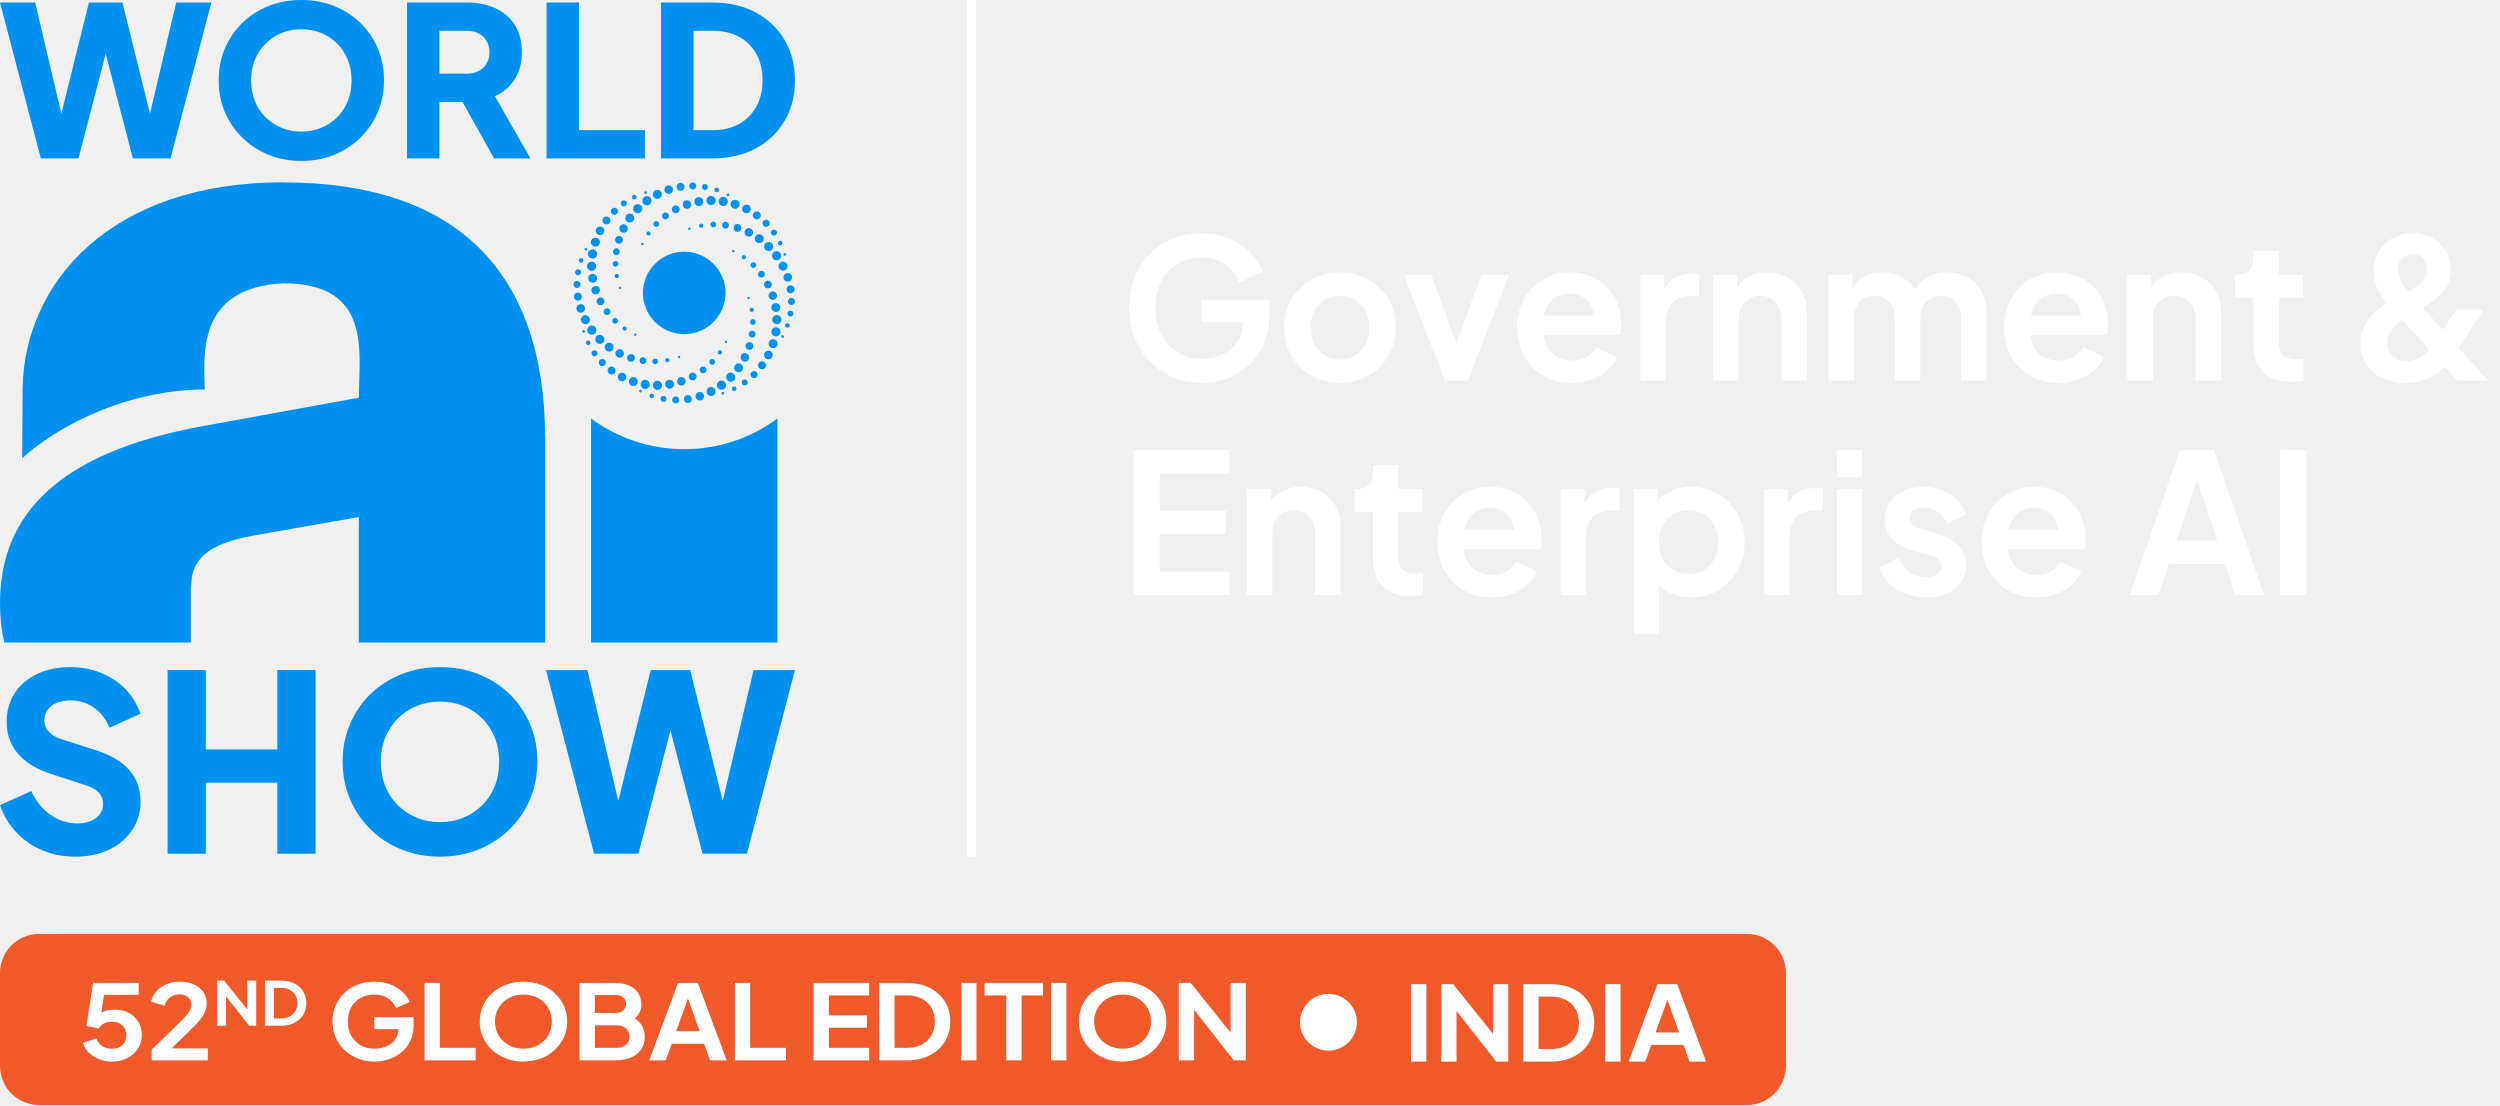
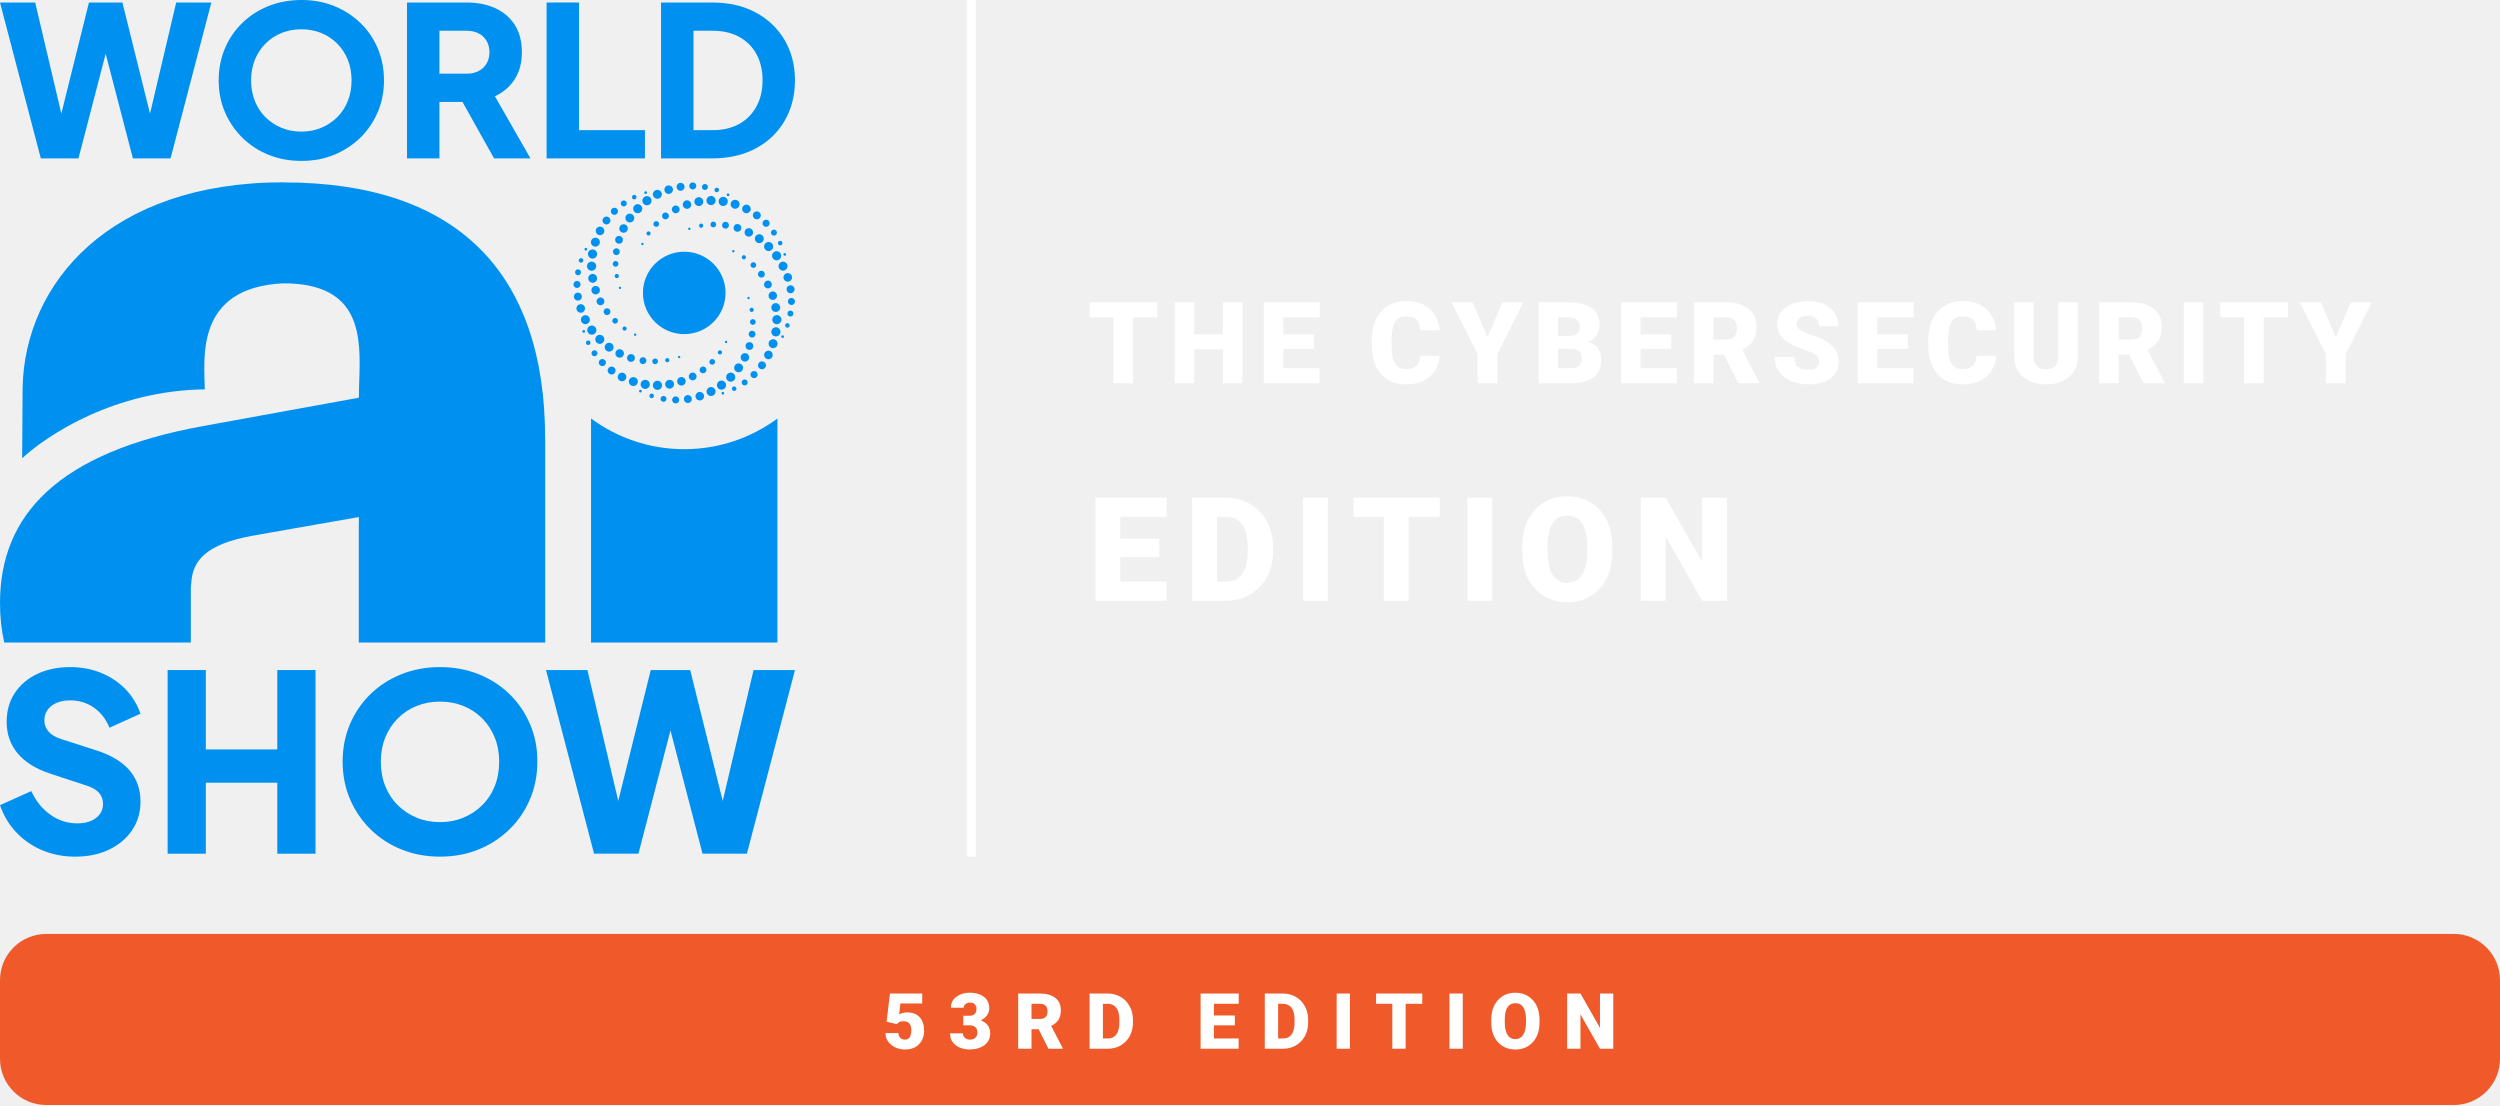
<svg xmlns="http://www.w3.org/2000/svg" id="Layer_1" data-name="Layer 1" viewBox="0 0 965.45 426.73">
  <defs>
    <style>
      .cls-1 {
        fill: #fff;
      }

      .cls-2 {
        fill: none;
        stroke: #fff;
        stroke-miterlimit: 10;
        stroke-width: 3.5px;
      }

      .cls-3 {
        fill: #f05a2a;
      }

+       
+       .cls-text-title {
+         fill: #fff;
+         font-family: 'Space Grotesk', 'Montserrat', -apple-system, BlinkMacSystemFont, 'Segoe UI', Roboto, sans-serif;
+         font-weight: 800;
+         text-transform: uppercase;
+       }
+       .cls-text-strip {
+         fill: #fff;
+         font-family: 'Space Grotesk', 'Montserrat', -apple-system, BlinkMacSystemFont, 'Segoe UI', Roboto, sans-serif;
+         font-weight: 800;
+         text-transform: uppercase;
+       }
      .cls-4 {
        fill: #0091f0;
      }
    </style>
  </defs>
  <g>
    <line class="cls-2" x1="375.12" x2="375.12" y2="330.82" />
    <g>
      <g>
        <path class="cls-4" d="M300.23,161.61c-10.06,7.44-22.51,11.85-35.99,11.85s-25.93-4.41-35.99-11.85v86.51h71.98V161.61Z" />
        <path class="cls-4" d="M138.59,199.67v1.14c0,.59-.01,1.16-.03,1.74v45.59h71.99v-78.7h-.03c0-64.26-34.06-99-101.1-99l.04-.04c-67.03,0-99.96,38.92-100.73,79.38l-.17,27.21c9.6-8.96,35.7-26.22,70.53-26.62-.19-11.91-3.87-39.36,30.37-40.96,30.44,0,29.8,20.93,29.28,37.5v.1c-.07,2.02-.13,3.96-.13,5.8v.77l-60.21,10.96C22.34,174.72,0,198.92,0,232.91q0,8.1,1.64,15.21h72.05v-20.98c0-.63.05-1.25.17-1.86.42-8.8,5.72-15.17,23.83-18.43L138.59,199.67Z" />
        <g>
          <path class="cls-4" d="M280.85,132.03c0-.26-.2-.46-.46-.46s-.46.2-.46.46.2.46.46.46S280.85,132.29,280.85,132.03Z" />
          <path class="cls-4" d="M277.21,136.09c0,.44.36.81.81.81s.81-.37.81-.81-.35-.81-.81-.81S277.21,135.65,277.21,136.09Z" />
          <path class="cls-4" d="M273.93,139.75c0,.6.5,1.1,1.1,1.1s1.11-.5,1.11-1.1-.5-1.11-1.11-1.11S273.93,139.14,273.93,139.75Z" />
          <ellipse class="cls-4" cx="271.5" cy="142.85" rx="1.33" ry="1.32" />
          <path class="cls-4" d="M267.5,143.88c-.83,0-1.51.68-1.51,1.51s.68,1.5,1.51,1.5,1.51-.68,1.51-1.5S268.33,143.88,267.5,143.88Z" />
          <circle class="cls-4" cx="263.15" cy="147.24" r="1.64" />
          <path class="cls-4" d="M260.3,148.38c0-.93-.76-1.7-1.71-1.7s-1.72.77-1.72,1.7.78,1.71,1.72,1.71S260.3,149.32,260.3,148.38Z" />
          <path class="cls-4" d="M255.66,148.81c0-.98-.79-1.77-1.77-1.77s-1.77.79-1.77,1.77.79,1.76,1.77,1.76S255.66,149.78,255.66,148.81Z" />
          <path class="cls-4" d="M249.17,146.68c-.97,0-1.76.79-1.76,1.76s.79,1.76,1.76,1.76,1.77-.79,1.77-1.76S250.15,146.68,249.17,146.68Z" />
          <path class="cls-4" d="M244.59,145.63c-.96,0-1.73.77-1.73,1.72,0,.43.15.81.41,1.11-.02.01-.03.03-.03.05,0,.06.04.09.1.09,0,0,.01,0,.03-.02.32.31.74.5,1.22.5.96,0,1.73-.77,1.73-1.73S245.55,145.63,244.59,145.63Z" />
          <path class="cls-4" d="M240.22,143.92c-.92,0-1.65.73-1.65,1.65s.73,1.66,1.65,1.66,1.66-.74,1.66-1.66S241.14,143.92,240.22,143.92Z" />
          <path class="cls-4" d="M236.19,141.57c-.85,0-1.53.68-1.53,1.52s.68,1.53,1.53,1.53,1.53-.68,1.53-1.53S237.04,141.57,236.19,141.57Z" />
          <path class="cls-4" d="M232.62,138.64c-.78,0-1.38.61-1.38,1.38s.6,1.38,1.38,1.38,1.38-.61,1.38-1.38S233.37,138.64,232.62,138.64Z" />
          <path class="cls-4" d="M229.58,135.26c-.65,0-1.16.52-1.16,1.16s.51,1.16,1.16,1.16,1.16-.51,1.16-1.16S230.22,135.26,229.58,135.26Z" />
          <path class="cls-4" d="M227.16,131.48c-.49,0-.88.39-.88.88s.39.88.88.88.89-.38.89-.88S227.66,131.48,227.16,131.48Z" />
          <path class="cls-4" d="M225.42,127.45c-.3,0-.54.24-.54.54s.24.53.54.53.53-.24.53-.53S225.71,127.45,225.42,127.45Z" />
          <path class="cls-4" d="M261.94,137.56c-.19.17-.19.46,0,.64.16.19.46.19.64,0,.19-.16.19-.46,0-.64C262.42,137.38,262.12,137.38,261.94,137.56Z" />
          <path class="cls-4" d="M257.11,138.52c-.31.31-.31.84,0,1.15.32.32.85.32,1.16,0,.32-.31.32-.84,0-1.15C257.96,138.2,257.43,138.2,257.11,138.52Z" />
          <path class="cls-4" d="M252.21,138.77c-.42.44-.42,1.14,0,1.56.44.43,1.15.43,1.57,0,.42-.44.42-1.13,0-1.56C253.34,138.35,252.64,138.35,252.21,138.77Z" />
          <path class="cls-4" d="M247.35,138.33c-.51.52-.51,1.36,0,1.88s1.36.51,1.88,0c.52-.52.52-1.36,0-1.88C248.71,137.82,247.87,137.82,247.35,138.33Z" />
          <path class="cls-4" d="M244.74,139.31c.59-.59.59-1.55,0-2.14-.59-.58-1.55-.58-2.14,0-.59.59-.59,1.55,0,2.14C243.19,139.89,244.15,139.89,244.74,139.31Z" />
          <path class="cls-4" d="M240.94,136.49c0-.9-.74-1.63-1.64-1.63s-1.64.73-1.64,1.63.74,1.64,1.64,1.64S240.94,137.39,240.94,136.49Z" />
          <path class="cls-4" d="M236.45,135.3c.66-.68.66-1.76,0-2.43-.68-.66-1.77-.66-2.43,0-.67.68-.67,1.77,0,2.43C234.7,135.96,235.79,135.96,236.45,135.3Z" />
          <path class="cls-4" d="M232.87,132.29c.69-.68.69-1.8,0-2.48-.68-.68-1.8-.68-2.48,0-.68.68-.68,1.8,0,2.48C231.07,132.97,232.19,132.97,232.87,132.29Z" />
          <path class="cls-4" d="M226.78,127.47c0,.98.79,1.77,1.77,1.77s1.76-.79,1.76-1.77-.79-1.76-1.76-1.76S226.78,126.5,226.78,127.47Z" />
          <path class="cls-4" d="M227.29,122.24c-.68-.68-1.76-.68-2.44,0-.31.3-.47.69-.5,1.09-.05,0-.08.03-.08.08,0,.04.03.07.07.08,0,.43.17.86.51,1.19.68.68,1.76.68,2.44,0C227.98,124,227.98,122.92,227.29,122.24Z" />
          <path class="cls-4" d="M225.43,117.95c-.64-.64-1.69-.64-2.34,0-.64.65-.64,1.69,0,2.34.65.64,1.7.64,2.34,0C226.08,119.64,226.08,118.6,225.43,117.95Z" />
          <path class="cls-4" d="M224.26,115.62c.6-.61.6-1.56,0-2.17-.61-.6-1.57-.6-2.18,0-.61.61-.61,1.56,0,2.17C222.69,116.23,223.65,116.23,224.26,115.62Z" />
          <path class="cls-4" d="M223.79,110.81c.54-.54.54-1.4,0-1.93-.53-.54-1.4-.54-1.93,0-.53.53-.53,1.39,0,1.93C222.39,111.34,223.26,111.34,223.79,110.81Z" />
          <path class="cls-4" d="M224.05,105.97c.45-.46.45-1.19,0-1.63-.46-.44-1.2-.44-1.64,0-.44.46-.44,1.19,0,1.63C222.87,106.42,223.61,106.42,224.05,105.97Z" />
          <path class="cls-4" d="M224.38,101.45c.48,0,.89-.38.89-.88s-.39-.88-.89-.88-.88.39-.88.88S223.89,101.45,224.38,101.45Z" />
          <path class="cls-4" d="M226.61,96.62c.2-.2.2-.55,0-.75-.2-.2-.55-.2-.75,0-.21.2-.21.55,0,.75C226.06,96.82,226.41,96.82,226.61,96.62Z" />
          <path class="cls-4" d="M244.83,129.24c0,.25.2.46.46.46s.46-.21.46-.46-.2-.46-.46-.46S244.83,128.98,244.83,129.24Z" />
          <path class="cls-4" d="M241.2,126.08c-.44,0-.81.36-.81.81s.37.8.81.8.81-.35.81-.8S241.64,126.08,241.2,126.08Z" />
          <circle class="cls-4" cx="237.55" cy="123.89" r="1.1" />
          <path class="cls-4" d="M234.42,121.68c.74,0,1.33-.58,1.33-1.32s-.59-1.32-1.33-1.32-1.32.59-1.32,1.32S233.68,121.68,234.42,121.68Z" />
          <path class="cls-4" d="M230.39,116.37c0,.83.68,1.51,1.51,1.51s1.51-.68,1.51-1.51-.68-1.5-1.51-1.5S230.39,115.55,230.39,116.37Z" />
          <path class="cls-4" d="M230.04,113.69c.9,0,1.64-.73,1.64-1.63s-.74-1.64-1.64-1.64-1.64.74-1.64,1.64S229.14,113.69,230.04,113.69Z" />
          <path class="cls-4" d="M228.88,109.19c.94,0,1.71-.77,1.71-1.71s-.77-1.71-1.71-1.71-1.72.77-1.72,1.71S227.94,109.19,228.88,109.19Z" />
          <path class="cls-4" d="M230.24,102.79c0-.97-.79-1.76-1.77-1.76s-1.77.79-1.77,1.76.8,1.77,1.77,1.77S230.24,103.77,230.24,102.79Z" />
          <path class="cls-4" d="M228.82,99.86c.98,0,1.77-.79,1.77-1.77s-.79-1.76-1.77-1.76-1.77.79-1.77,1.76S227.85,99.86,228.82,99.86Z" />
          <path class="cls-4" d="M229.93,95.24c.96,0,1.73-.77,1.73-1.73s-.77-1.72-1.73-1.72c-.43,0-.81.15-1.11.41-.01-.02-.03-.03-.05-.03-.06,0-.09.04-.09.1,0,.01,0,.02.01.04-.3.31-.49.73-.49,1.2C228.2,94.47,228.97,95.24,229.93,95.24Z" />
          <path class="cls-4" d="M231.72,90.81c.92,0,1.65-.73,1.65-1.65s-.73-1.65-1.65-1.65-1.66.73-1.66,1.65S230.79,90.81,231.72,90.81Z" />
          <path class="cls-4" d="M234.2,86.68c.85,0,1.53-.68,1.53-1.53s-.68-1.52-1.53-1.52-1.53.68-1.53,1.52S233.35,86.68,234.2,86.68Z" />
          <path class="cls-4" d="M237.28,82.97c.77,0,1.38-.63,1.38-1.38s-.61-1.38-1.38-1.38-1.38.61-1.38,1.38S236.5,82.97,237.28,82.97Z" />
          <path class="cls-4" d="M240.89,79.72c.64,0,1.16-.52,1.16-1.16s-.52-1.16-1.16-1.16-1.16.52-1.16,1.16S240.24,79.72,240.89,79.72Z" />
          <path class="cls-4" d="M244.94,77.02c.48,0,.88-.39.88-.89s-.38-.88-.88-.88-.89.39-.89.88S244.44,77.02,244.94,77.02Z" />
          <circle class="cls-4" cx="249.32" cy="74.39" r=".53" />
          <path class="cls-4" d="M239.73,111.49c.18-.17.18-.46,0-.65-.17-.18-.46-.18-.65,0-.18.17-.18.46,0,.65C239.25,111.67,239.54,111.67,239.73,111.49Z" />
          <path class="cls-4" d="M238.77,106.03c-.31-.31-.85-.31-1.16,0-.32.31-.32.84,0,1.16.31.31.85.31,1.16,0C239.08,106.87,239.08,106.34,238.77,106.03Z" />
          <path class="cls-4" d="M236.94,102.68c.45.43,1.15.43,1.57,0,.43-.44.43-1.14,0-1.56-.44-.42-1.14-.42-1.57,0C236.52,101.56,236.52,102.26,236.94,102.68Z" />
          <path class="cls-4" d="M238.97,98.15c.52-.52.52-1.36,0-1.88-.51-.51-1.36-.51-1.88,0-.51.52-.51,1.36,0,1.88C237.61,98.66,238.46,98.66,238.97,98.15Z" />
          <path class="cls-4" d="M237.99,93.68c.59.59,1.55.59,2.14,0,.59-.59.59-1.54,0-2.13-.59-.59-1.55-.59-2.14,0C237.4,92.14,237.4,93.09,237.99,93.68Z" />
          <circle class="cls-4" cx="240.81" cy="88.24" r="1.64" />
          <path class="cls-4" d="M242.01,85.41c.68.66,1.77.66,2.43,0,.66-.68.66-1.76,0-2.42-.68-.66-1.77-.66-2.43,0C241.35,83.67,241.35,84.75,242.01,85.41Z" />
          <path class="cls-4" d="M245.03,81.83c.68.68,1.81.68,2.49,0,.68-.68.68-1.8,0-2.48-.68-.68-1.81-.68-2.49,0C244.35,80.03,244.35,81.15,245.03,81.83Z" />
          <circle class="cls-4" cx="249.84" cy="77.51" r="1.77" />
          <path class="cls-4" d="M255.09,76.26c.68-.68.68-1.76,0-2.44-.31-.31-.69-.47-1.09-.5-.01-.03-.03-.05-.07-.05-.04,0-.06.01-.08.04-.44,0-.87.17-1.21.51-.69.68-.69,1.76,0,2.44C253.32,76.94,254.41,76.94,255.09,76.26Z" />
          <path class="cls-4" d="M259.4,74.41c.64-.65.64-1.7,0-2.34-.65-.64-1.7-.64-2.34,0-.65.64-.65,1.69,0,2.34C257.7,75.05,258.75,75.05,259.4,74.41Z" />
          <path class="cls-4" d="M263.91,73.23c.61-.61.61-1.56,0-2.17-.61-.61-1.57-.61-2.17,0-.61.61-.61,1.56,0,2.17C262.34,73.84,263.3,73.84,263.91,73.23Z" />
          <path class="cls-4" d="M268.5,72.77c.53-.53.53-1.4,0-1.93-.54-.53-1.41-.53-1.94,0-.53.53-.53,1.4,0,1.93C267.09,73.3,267.96,73.3,268.5,72.77Z" />
          <path class="cls-4" d="M273.04,73.03c.44-.46.44-1.2,0-1.64-.46-.44-1.19-.44-1.63,0-.45.46-.45,1.2,0,1.64C271.87,73.47,272.6,73.47,273.04,73.03Z" />
          <path class="cls-4" d="M276.8,74.24c.48,0,.88-.39.88-.88s-.38-.88-.88-.88-.88.38-.88.88S276.3,74.24,276.8,74.24Z" />
          <path class="cls-4" d="M281.53,75.6c.21-.2.23-.55,0-.75-.2-.21-.55-.21-.75,0-.2.2-.22.55,0,.75C280.98,75.8,281.33,75.8,281.53,75.6Z" />
          <path class="cls-4" d="M247.61,94.21c0,.26.2.46.46.46s.46-.2.46-.46-.2-.46-.46-.46S247.61,93.96,247.61,94.21Z" />
          <path class="cls-4" d="M251.26,90.15c0-.44-.37-.81-.81-.81s-.81.37-.81.81.35.81.81.81S251.26,90.59,251.26,90.15Z" />
          <path class="cls-4" d="M254.53,86.5c0-.61-.49-1.11-1.1-1.11s-1.11.5-1.11,1.11.5,1.1,1.11,1.1S254.53,87.1,254.53,86.5Z" />
          <path class="cls-4" d="M256.98,84.71c.74,0,1.33-.58,1.33-1.32s-.59-1.32-1.33-1.32-1.32.59-1.32,1.32S256.25,84.71,256.98,84.71Z" />
          <path class="cls-4" d="M260.96,82.36c.83,0,1.51-.68,1.51-1.5s-.68-1.51-1.51-1.51-1.51.68-1.51,1.51S260.13,82.36,260.96,82.36Z" />
          <path class="cls-4" d="M263.67,79c0,.9.74,1.64,1.64,1.64s1.64-.74,1.64-1.64-.74-1.64-1.64-1.64S263.67,78.1,263.67,79Z" />
          <path class="cls-4" d="M268.16,77.86c0,.94.78,1.71,1.72,1.71s1.71-.77,1.71-1.71-.77-1.71-1.71-1.71S268.16,76.92,268.16,77.86Z" />
          <circle class="cls-4" cx="274.59" cy="77.44" r="1.77" />
          <circle class="cls-4" cx="279.29" cy="77.79" r="1.77" />
          <path class="cls-4" d="M283.89,80.62c.96,0,1.73-.78,1.73-1.73,0-.43-.16-.81-.41-1.11.01-.01.03-.03.03-.05,0-.05-.04-.09-.1-.09-.01,0-.03,0-.04.02-.31-.31-.74-.5-1.21-.5-.95,0-1.73.77-1.73,1.73S282.94,80.62,283.89,80.62Z" />
          <circle class="cls-4" cx="288.26" cy="80.69" r="1.66" />
          <path class="cls-4" d="M292.27,84.7c.85,0,1.53-.68,1.53-1.53s-.66-1.52-1.53-1.52-1.54.67-1.54,1.52S291.42,84.7,292.27,84.7Z" />
          <path class="cls-4" d="M295.84,87.6c.78,0,1.39-.61,1.39-1.38s-.61-1.38-1.39-1.38-1.38.61-1.38,1.38S295.09,87.6,295.84,87.6Z" />
          <path class="cls-4" d="M298.88,91c.65,0,1.16-.52,1.16-1.16s-.51-1.16-1.16-1.16-1.16.52-1.16,1.16S298.24,91,298.88,91Z" />
          <path class="cls-4" d="M301.3,94.76c.48,0,.88-.38.88-.88s-.39-.88-.88-.88-.89.39-.89.88S300.8,94.76,301.3,94.76Z" />
          <circle class="cls-4" cx="303.06" cy="98.26" r=".53" />
          <path class="cls-4" d="M266.52,88.68c.19-.16.19-.46,0-.64-.16-.18-.46-.18-.64,0-.19.17-.19.46,0,.64C266.04,88.87,266.34,88.87,266.52,88.68Z" />
          <path class="cls-4" d="M271.35,87.73c.31-.32.31-.85,0-1.16-.31-.31-.85-.31-1.16,0-.31.31-.31.84,0,1.16S271.04,88.04,271.35,87.73Z" />
          <path class="cls-4" d="M276.25,87.47c.42-.44.42-1.14,0-1.56-.44-.43-1.14-.43-1.57,0-.42.44-.42,1.14,0,1.56C275.13,87.89,275.83,87.89,276.25,87.47Z" />
          <path class="cls-4" d="M281.11,86.04c-.52-.52-1.36-.52-1.88,0-.51.51-.51,1.36,0,1.87.52.52,1.36.52,1.88,0C281.63,87.4,281.63,86.55,281.11,86.04Z" />
          <path class="cls-4" d="M283.73,86.94c-.59.59-.59,1.54,0,2.13.58.59,1.54.59,2.13,0,.59-.59.59-1.54,0-2.13C285.27,86.35,284.31,86.35,283.73,86.94Z" />
          <path class="cls-4" d="M287.54,89.75c0,.9.73,1.63,1.64,1.63s1.64-.73,1.64-1.63-.74-1.64-1.64-1.64S287.54,88.85,287.54,89.75Z" />
          <path class="cls-4" d="M292.01,90.96c-.66.68-.66,1.77,0,2.43.69.66,1.77.66,2.44,0,.66-.68.66-1.77,0-2.43C293.76,90.3,292.68,90.3,292.01,90.96Z" />
          <path class="cls-4" d="M295.59,93.96c-.68.68-.68,1.8,0,2.48.68.68,1.8.68,2.48,0,.68-.68.68-1.8,0-2.48C297.39,93.28,296.27,93.28,295.59,93.96Z" />
          <path class="cls-4" d="M299.92,100.53c.97,0,1.76-.79,1.76-1.76s-.79-1.76-1.76-1.76-1.77.79-1.77,1.76S298.94,100.53,299.92,100.53Z" />
          <path class="cls-4" d="M301.17,104.01c.68.68,1.76.68,2.45,0,.3-.3.46-.69.49-1.08.03-.01.08-.04.08-.08,0-.04-.03-.07-.06-.08,0-.44-.18-.87-.51-1.21-.69-.68-1.77-.68-2.45,0C300.49,102.24,300.49,103.33,301.17,104.01Z" />
          <path class="cls-4" d="M305.39,108.29c.64-.64.64-1.69,0-2.33-.65-.65-1.7-.65-2.34,0-.65.64-.65,1.69,0,2.33C303.69,108.93,304.74,108.93,305.39,108.29Z" />
          <path class="cls-4" d="M304.21,110.62c-.61.61-.61,1.56,0,2.17.61.61,1.56.61,2.17,0,.61-.61.61-1.56,0-2.17C305.77,110.02,304.82,110.02,304.21,110.62Z" />
          <path class="cls-4" d="M306.6,115.46c-.53-.54-1.4-.54-1.93,0s-.54,1.39,0,1.93c.53.53,1.4.53,1.93,0C307.14,116.85,307.14,115.99,306.6,115.46Z" />
          <path class="cls-4" d="M304.43,120.27c-.44.46-.44,1.19,0,1.63.46.45,1.19.45,1.64,0,.44-.46.44-1.19,0-1.63C305.61,119.83,304.87,119.83,304.43,120.27Z" />
          <path class="cls-4" d="M304.08,124.79c-.5,0-.89.39-.89.88s.39.88.89.88.88-.38.88-.88S304.58,124.79,304.08,124.79Z" />
          <path class="cls-4" d="M301.85,129.62c-.2.21-.2.55,0,.76.2.2.55.2.75,0,.21-.21.21-.55,0-.76C302.4,129.42,302.05,129.42,301.85,129.62Z" />
          <path class="cls-4" d="M282.73,97.01c0,.25.21.46.46.46s.46-.21.46-.46-.2-.46-.46-.46S282.73,96.75,282.73,97.01Z" />
          <path class="cls-4" d="M287.28,100.17c.44,0,.81-.37.81-.81s-.35-.81-.81-.81-.83.35-.83.81S286.84,100.17,287.28,100.17Z" />
          <path class="cls-4" d="M290.93,101.25c-.61,0-1.11.5-1.11,1.1s.5,1.11,1.11,1.11,1.1-.5,1.1-1.11S291.53,101.25,290.93,101.25Z" />
          <path class="cls-4" d="M294.04,107.2c.74,0,1.33-.58,1.33-1.32s-.59-1.32-1.33-1.32-1.33.59-1.33,1.32S293.3,107.2,294.04,107.2Z" />
          <path class="cls-4" d="M296.56,111.38c.83,0,1.51-.68,1.51-1.51s-.68-1.51-1.51-1.51-1.51.68-1.51,1.51S295.73,111.38,296.56,111.38Z" />
          <path class="cls-4" d="M298.44,115.82c.9,0,1.64-.73,1.64-1.63s-.74-1.64-1.64-1.64-1.64.74-1.64,1.64S297.54,115.82,298.44,115.82Z" />
          <path class="cls-4" d="M299.58,120.47c.94,0,1.72-.77,1.72-1.71s-.78-1.71-1.72-1.71-1.71.76-1.71,1.71S298.64,120.47,299.58,120.47Z" />
          <path class="cls-4" d="M300.01,125.21c.97,0,1.77-.79,1.77-1.76s-.8-1.77-1.77-1.77-1.77.79-1.77,1.77S299.03,125.21,300.01,125.21Z" />
          <circle class="cls-4" cx="299.64" cy="128.15" r="1.77" />
          <path class="cls-4" d="M298.55,131c-.95,0-1.73.77-1.73,1.73s.78,1.72,1.73,1.72c.43,0,.81-.15,1.11-.4.01,0,.03.02.05.02,0,0,.09-.04.09-.09,0-.02,0-.03-.01-.04.3-.32.49-.74.49-1.21C300.28,131.77,299.51,131,298.55,131Z" />
          <path class="cls-4" d="M296.75,135.43c-.92,0-1.66.73-1.66,1.65s.74,1.66,1.66,1.66,1.65-.74,1.65-1.66S297.67,135.43,296.75,135.43Z" />
          <path class="cls-4" d="M294.28,139.56c-.85,0-1.55.68-1.55,1.53s.7,1.52,1.55,1.52,1.53-.68,1.53-1.52S295.13,139.56,294.28,139.56Z" />
          <path class="cls-4" d="M291.2,143.28c-.77,0-1.38.62-1.38,1.37s.61,1.38,1.38,1.38,1.39-.6,1.39-1.38S291.98,143.28,291.2,143.28Z" />
          <path class="cls-4" d="M287.58,146.53c-.65,0-1.16.51-1.16,1.16s.51,1.15,1.16,1.15,1.16-.51,1.16-1.15S288.22,146.53,287.58,146.53Z" />
          <path class="cls-4" d="M283.52,149.23c-.49,0-.88.38-.88.88s.39.88.88.88.89-.38.89-.88S284.02,149.23,283.52,149.23Z" />
          <path class="cls-4" d="M279.14,151.32c-.29,0-.53.24-.53.54s.24.53.53.53.53-.24.53-.53S279.44,151.32,279.14,151.32Z" />
          <path class="cls-4" d="M288.74,114.78c-.19.16-.19.45,0,.64.16.18.46.18.64,0,.19-.17.19-.46,0-.64C289.22,114.59,288.92,114.59,288.74,114.78Z" />
          <path class="cls-4" d="M290.85,120.23c.32-.31.32-.84,0-1.15-.31-.32-.84-.32-1.16,0-.31.31-.31.84,0,1.15C290.01,120.55,290.54,120.55,290.85,120.23Z" />
          <path class="cls-4" d="M291.52,123.56c-.45-.42-1.13-.42-1.57,0-.42.44-.42,1.14,0,1.56.44.42,1.14.44,1.57,0C291.94,124.68,291.96,123.98,291.52,123.56Z" />
          <path class="cls-4" d="M291.39,129.97c.51-.51.51-1.36,0-1.87-.52-.52-1.36-.52-1.88,0-.52.51-.52,1.36,0,1.87C290.03,130.49,290.87,130.49,291.39,129.97Z" />
          <path class="cls-4" d="M290.49,132.56c-.59-.59-1.55-.59-2.14,0-.59.59-.59,1.55,0,2.13.59.59,1.55.59,2.14,0C291.07,134.11,291.07,133.15,290.49,132.56Z" />
          <path class="cls-4" d="M287.67,136.37c-.9,0-1.64.73-1.64,1.63s.74,1.64,1.64,1.64,1.64-.74,1.64-1.64S288.57,136.37,287.67,136.37Z" />
          <path class="cls-4" d="M286.45,140.83c-.66-.66-1.77-.66-2.43,0-.66.68-.66,1.76,0,2.43.68.66,1.77.66,2.43,0C287.12,142.58,287.12,141.49,286.45,140.83Z" />
          <path class="cls-4" d="M283.43,144.41c-.68-.68-1.8-.68-2.49,0-.68.68-.68,1.81,0,2.49.69.68,1.81.68,2.49,0C284.11,146.22,284.11,145.09,283.43,144.41Z" />
          <path class="cls-4" d="M278.62,146.97c-.97,0-1.76.79-1.76,1.76s.79,1.77,1.76,1.77,1.77-.79,1.77-1.77S279.6,146.97,278.62,146.97Z" />
          <path class="cls-4" d="M273.37,149.98c-.68.68-.68,1.77,0,2.45.31.3.69.46,1.08.49,0,.04.04.08.09.08,0,0,.05-.03.08-.07.43,0,.87-.17,1.21-.5.68-.68.68-1.77,0-2.45C275.14,149.3,274.06,149.3,273.37,149.98Z" />
          <path class="cls-4" d="M269.07,151.84c-.65.64-.65,1.69,0,2.33.64.64,1.69.64,2.34,0,.64-.64.64-1.69,0-2.33C270.76,151.19,269.71,151.19,269.07,151.84Z" />
          <path class="cls-4" d="M264.55,153.01c-.6.61-.6,1.56,0,2.17.61.61,1.57.61,2.18,0,.6-.61.6-1.56,0-2.17C266.12,152.41,265.16,152.41,264.55,153.01Z" />
          <path class="cls-4" d="M259.97,153.47c-.54.54-.54,1.4,0,1.93.53.54,1.4.54,1.93,0,.53-.53.53-1.39,0-1.93S260.5,152.94,259.97,153.47Z" />
          <path class="cls-4" d="M255.42,153.22c-.44.46-.44,1.19,0,1.63.46.44,1.2.44,1.64,0,.44-.46.44-1.19,0-1.63C256.6,152.78,255.86,152.78,255.42,153.22Z" />
          <path class="cls-4" d="M251.66,152c-.5,0-.88.39-.88.88s.38.89.88.89.88-.39.88-.89S252.16,152,251.66,152Z" />
          <path class="cls-4" d="M246.95,150.66c-.21.2-.21.55,0,.76.2.2.55.2.75,0,.2-.21.2-.56,0-.76C247.5,150.46,247.15,150.46,246.95,150.66Z" />
          <path class="cls-4" d="M264.24,97.21c-8.81,0-15.95,7.12-15.95,15.91s7.14,15.91,15.95,15.91,15.95-7.12,15.95-15.91S273.05,97.21,264.24,97.21Z" />
        </g>
      </g>
      <g>
        <path class="cls-4" d="M28.94,330.82q-6.67,0-12.52-2.43t-10.09-6.9-6.33-10.56l12.09-5.43q2.66,5.81,7.38,9.14,4.71,3.33,10.42,3.33,3.05,0,5.24-.95,2.19-.95,3.42-2.62,1.24-1.66,1.24-3.95,0-2.47-1.52-4.24-1.53-1.76-4.76-2.8l-13.9-4.57q-8.47-2.76-12.76-7.86-4.28-5.09-4.28-12.23,0-6.28,3.09-11.04,3.1-4.76,8.67-7.43,5.57-2.66,12.8-2.66,6.38,0,11.8,2.19,5.43,2.19,9.38,6.18,3.95,4,5.95,9.62l-11.99,5.42q-2-4.94-6-7.75-4-2.81-9.14-2.81-2.95,0-5.24.95-2.28.95-3.52,2.71-1.24,1.76-1.24,4.05,0,2.47,1.62,4.33,1.62,1.86,4.86,2.9l13.61,4.38q8.57,2.76,12.81,7.71,4.23,4.95,4.23,12.09,0,6.19-3.24,11-3.23,4.81-8.9,7.52Q36.46,330.82,28.94,330.82Z" />
        <path class="cls-4" d="M64.73,329.68v-70.92h14.76v30.65h27.6v-30.65h14.76v70.92h-14.76v-27.42h-27.6v27.42H64.73Z" />
        <path class="cls-4" d="M169.92,330.82q-7.99,0-14.85-2.76t-11.95-7.76-7.94-11.66-2.86-14.47,2.81-14.47,7.9-11.61,11.95-7.71,14.94-2.76,14.95,2.76,11.94,7.71,7.9,11.61,2.81,14.47-2.85,14.47-7.95,11.66-11.95,7.76T169.92,330.82ZM169.92,317.49q4.86,0,9-1.71,4.14-1.71,7.28-4.81,3.14-3.09,4.85-7.37,1.72-4.29,1.72-9.43,0-5.14-1.72-9.38-1.71-4.23-4.85-7.37-3.14-3.14-7.28-4.81-4.14-1.66-9-1.67-4.85,0-8.99,1.67-4.15,1.67-7.29,4.81-3.14,3.14-4.85,7.37-1.72,4.24-1.72,9.38,0,5.14,1.72,9.43,1.71,4.28,4.85,7.37,3.14,3.1,7.29,4.81Q165.07,317.49,169.92,317.49Z" />
        <path class="cls-4" d="M229.42,329.68l-18.56-70.92h15.99l13.99,59.4h-4.28l14.75-59.4h15.23l14.76,59.4h-4.28l13.99-59.4h15.99l-18.56,70.92h-17.14l-14.85-57.12h4.95l-14.85,57.12H229.42Z" />
      </g>
      <g>
        <path class="cls-4" d="M15.76,61.17L0,.97h13.58l11.88,50.43h-3.64L34.35.97h12.92l12.53,50.43h-3.64L68.04.97h13.58l-15.76,60.2h-14.54l-12.61-48.48h4.2l-12.61,48.48H15.76Z" />
        <path class="cls-4" d="M116.37,62.14q-6.79,0-12.61-2.34t-10.14-6.59-6.75-9.89-2.42-12.29,2.38-12.28,6.71-9.86,10.14-6.55,12.69-2.34,12.69,2.34,10.14,6.55,6.71,9.86,2.38,12.28-2.42,12.29-6.75,9.89-10.14,6.59T116.37,62.14ZM116.37,50.83q4.12,0,7.64-1.45,3.51-1.46,6.18-4.08,2.67-2.63,4.12-6.27,1.45-3.63,1.45-8,0-4.36-1.45-7.96-1.45-3.59-4.12-6.26-2.67-2.67-6.18-4.08-3.52-1.42-7.64-1.42-4.12,0-7.64,1.42-3.51,1.41-6.18,4.08-2.67,2.67-4.12,6.26-1.46,3.6-1.46,7.96,0,4.37,1.46,8,1.45,3.64,4.12,6.27,2.67,2.62,6.18,4.08Q112.25,50.83,116.37,50.83Z" />
        <path class="cls-4" d="M157.18,61.17V.97h23.03q6.22,0,11.03,2.18t7.56,6.47,2.74,10.58q0,6.15-2.82,10.47-2.83,4.32-7.6,6.5l13.74,24h-14.06l-14.87-26.58,8.08,4.77h-14.31v21.81H157.18ZM169.7,28.45h10.59q2.67,0,4.61-1.05,1.94-1.05,3.03-2.91,1.09-1.86,1.09-4.29,0-2.5-1.09-4.36-1.09-1.86-3.03-2.91-1.94-1.05-4.61-1.05h-10.59V28.45Z" />
        <path class="cls-4" d="M211.08,61.17V.97h12.53v49.29h25.45v10.91H211.08Z" />
        <path class="cls-4" d="M255.28,61.17V.97h19.64q9.78,0,16.97,3.88t11.15,10.67,3.96,15.51-3.96,15.56-11.15,10.71-16.97,3.87H255.28ZM267.81,50.26h7.43q5.9,0,10.19-2.38,4.28-2.38,6.66-6.71,2.39-4.32,2.39-10.14,0-5.9-2.39-10.18-2.38-4.28-6.66-6.63-4.29-2.34-10.19-2.34h-7.43V50.26Z" />
      </g>
    </g>
-     <g>
-       <path class="cls-1" d="M464.16,147.88q-6.01,0-11.11-2.18t-8.94-6.08-5.98-9.17-2.14-11.49,2.07-11.53,5.86-9.17,8.9-6.01,11.12-2.14,10.78,2.03,8.07,5.37,4.74,7.33l-9.09,4.35q-1.58-4.35-5.34-7.06-3.75-2.7-9.16-2.7-5.26,0-9.28,2.48-4.02,2.48-6.24,6.83-2.21,4.36-2.21,10.22,0,5.86,2.29,10.25,2.29,4.4,6.35,6.88,4.05,2.48,9.31,2.48,4.29,0,7.89-1.69,3.61-1.69,5.79-4.81,2.17-3.12,2.17-7.4v-4.28l4.66,4.05h-20.73v-8.63h26.29v5.63q0,6.46-2.18,11.42-2.18,4.96-5.89,8.3-3.72,3.34-8.38,5.03Q469.12,147.88,464.16,147.88Z" />
-       <path class="cls-1" d="M517.5,147.88q-6.01,0-10.93-2.78t-7.81-7.58-2.89-10.97,2.89-10.97,7.77-7.59,10.97-2.78,10.89,2.78,7.78,7.55,2.89,11.01-2.93,10.97-7.81,7.58T517.5,147.88ZM517.5,138.87q3.31,0,5.82-1.58,2.52-1.58,3.98-4.39,1.47-2.82,1.47-6.35,0-3.61-1.47-6.35-1.46-2.74-3.98-4.36-2.52-1.61-5.82-1.61-3.38,0-5.93,1.61-2.56,1.62-4.02,4.36-1.47,2.74-1.47,6.35,0,3.53,1.47,6.35,1.46,2.81,4.02,4.39Q514.12,138.87,517.5,138.87Z" />
-       <path class="cls-1" d="M558.07,146.98l-16.08-40.87h10.74l11.65,32.16h-3.98l11.71-32.16h10.75l-16.08,40.87H558.07Z" />
-       <path class="cls-1" d="M606.9,147.88q-6.31,0-11.05-2.85t-7.36-7.74-2.63-10.82q0-6.16,2.67-10.93,2.66-4.77,7.29-7.55,4.62-2.78,10.33-2.78,4.8,0,8.45,1.58,3.64,1.58,6.19,4.36,2.56,2.78,3.91,6.35,1.35,3.56,1.35,7.7,0,1.05-.11,2.17-.11,1.13-.41,1.96h-31.55v-7.51h25.99l-4.66,3.53q.68-3.46-.34-6.16-1.01-2.71-3.3-4.29-2.3-1.57-5.52-1.57-3.09,0-5.49,1.54-2.4,1.54-3.64,4.5-1.24,2.97-.94,7.18-.3,3.76,1.01,6.65,1.32,2.89,3.91,4.47,2.59,1.57,5.97,1.57,3.38,0,5.75-1.42,2.36-1.43,3.72-3.83l7.96,3.9q-1.2,2.93-3.76,5.19-2.55,2.25-6.04,3.53Q611.1,147.88,606.9,147.88Z" />
-       <path class="cls-1" d="M633.49,146.98v-40.87h9.24v9.09l-.75-1.35q1.43-4.58,4.47-6.38t7.32-1.81h2.41v8.72h-3.53q-4.21,0-6.77,2.59-2.55,2.59-2.55,7.25v22.76H633.49Z" />
-       <path class="cls-1" d="M661.58,146.98v-40.87h9.25v8.04l-.76-1.42q1.43-3.68,4.7-5.6t7.62-1.92q4.51,0,8,1.96,3.5,1.95,5.45,5.44,1.95,3.5,1.95,8.08v26.29h-9.84v-23.96q0-2.71-1.05-4.66-1.05-1.95-2.89-3.04-1.84-1.09-4.32-1.09-2.4,0-4.28,1.09-1.88,1.09-2.93,3.04-1.05,1.95-1.05,4.66v23.96H661.58Z" />
-       <path class="cls-1" d="M706.13,146.98v-40.87h9.24v9.47l-1.05-1.58q1.13-4.43,4.51-6.61t7.96-2.18q5.03,0,8.87,2.63,3.83,2.63,4.95,6.91l-2.78.23q1.88-4.88,5.64-7.33,3.75-2.44,8.64-2.44,4.35,0,7.77,1.96,3.42,1.95,5.37,5.44,1.96,3.5,1.96,8.08v26.29h-9.84v-23.96q0-2.71-.98-4.66-.98-1.95-2.71-3.04-1.72-1.09-4.2-1.09-2.33,0-4.13,1.09-1.81,1.09-2.78,3.04-.98,1.95-.98,4.66v23.96h-9.84v-23.96q0-2.71-.98-4.66-.97-1.95-2.74-3.04-1.77-1.09-4.17-1.09-2.33,0-4.13,1.09-1.8,1.09-2.78,3.04-.98,1.95-.98,4.66v23.96H706.13Z" />
-       <path class="cls-1" d="M794.93,147.88q-6.31,0-11.05-2.85t-7.36-7.74-2.63-10.82q0-6.16,2.67-10.93,2.67-4.77,7.29-7.55,4.62-2.78,10.33-2.78,4.8,0,8.45,1.58,3.64,1.58,6.19,4.36,2.56,2.78,3.91,6.35,1.35,3.56,1.35,7.7,0,1.05-.11,2.17-.11,1.13-.41,1.96h-31.55v-7.51h25.99l-4.66,3.53q.68-3.46-.34-6.16-1.01-2.71-3.3-4.29-2.3-1.57-5.52-1.57-3.09,0-5.49,1.54-2.4,1.54-3.64,4.5-1.24,2.97-.94,7.18-.3,3.76,1.01,6.65,1.32,2.89,3.91,4.47,2.59,1.57,5.97,1.57,3.38,0,5.75-1.42,2.36-1.43,3.72-3.83l7.96,3.9q-1.2,2.93-3.76,5.19-2.55,2.25-6.04,3.53Q799.13,147.88,794.93,147.88Z" />
-       <path class="cls-1" d="M821.52,146.98v-40.87h9.24v8.04l-.75-1.42q1.43-3.68,4.69-5.6t7.63-1.92q4.51,0,8,1.96,3.49,1.95,5.45,5.44,1.95,3.5,1.95,8.08v26.29h-9.84v-23.96q0-2.71-1.05-4.66-1.06-1.95-2.9-3.04-1.84-1.09-4.32-1.09-2.4,0-4.28,1.09-1.88,1.09-2.93,3.04-1.05,1.95-1.05,4.66v23.96H821.52Z" />
-       <path class="cls-1" d="M884.7,147.43q-6.92,0-10.71-3.79t-3.79-10.71v-18.03h-7.06v-8.79h.75q3,0,4.66-1.57,1.65-1.58,1.65-4.59v-3.15h9.84v9.31h9.39v8.79h-9.39v17.51q0,2.03.71,3.45.72,1.43,2.26,2.18,1.54.75,3.94.75.53,0,1.24-.07.71-.08,1.39-.15v8.41q-1.05.15-2.4.3Q885.82,147.43,884.7,147.43Z" />
-       <path class="cls-1" d="M929.02,147.88q-5.18,0-9.09-1.88t-6.12-5.29-2.22-8q0-3.83,1.39-6.65,1.39-2.82,3.42-4.81,2.03-1.99,4.02-3.27,1.99-1.27,3.34-2.02l4.88-2.63q2.41-1.28,4.4-2.6,1.99-1.31,3.19-2.93,1.2-1.61,1.2-3.79,0-2.48-1.61-4.17-1.62-1.69-4.1-1.69-2.4,0-4.09,1.69-1.69,1.69-1.69,4.25,0,1.88.86,3.68.87,1.8,2.07,3.34,1.2,1.54,2.33,2.74l29.67,33.13h-11.79l-25.02-27.42q-1.73-1.88-3.45-4.09-1.73-2.22-2.86-4.92-1.13-2.71-1.13-6.01,0-4.36,2.07-7.63,2.06-3.27,5.48-5.03,3.42-1.76,7.48-1.77,4.13,0,7.47,1.81,3.34,1.8,5.34,4.95,1.99,3.16,1.99,7.22,0,4.13-1.92,7.02-1.91,2.89-4.58,4.88-2.67,2-5.07,3.35l-5.04,3q-1.65.9-3.49,2.29-1.84,1.39-3.12,3.31-1.27,1.91-1.27,4.62,0,3.23,1.99,5.07,1.99,1.84,5.44,1.84,2.11,0,3.76-.71,1.65-.72,2.93-1.81,1.28-1.08,2.18-2.33.9-1.24,1.65-2.29l8.79-12.77h10.29l-10.14,15.78q-1.12,1.88-2.78,4.05-1.65,2.18-3.98,4.1-2.33,1.91-5.52,3.15Q933.37,147.88,929.02,147.88Z" />
-       <path class="cls-1" d="M437.65,229.79v-55.97h37.18v9.01h-26.97v14.35h25.47v9.02h-25.47v14.57h26.97v9.02H437.65Z" />
-       <path class="cls-1" d="M481.52,229.79v-40.87h9.24v8.04l-.76-1.43q1.43-3.68,4.7-5.6t7.63-1.91q4.5,0,8,1.95,3.49,1.96,5.44,5.45,1.95,3.49,1.96,8.07v26.3h-9.85v-23.97q0-2.7-1.05-4.66-1.05-1.95-2.89-3.04-1.84-1.09-4.32-1.09-2.41,0-4.28,1.09-1.88,1.09-2.93,3.04-1.05,1.96-1.05,4.66v23.97H481.52Z" />
-       <path class="cls-1" d="M544.69,230.24q-6.91,0-10.7-3.8t-3.8-10.7v-18.03h-7.06v-8.79h.75q3.01,0,4.66-1.58,1.65-1.57,1.65-4.58v-3.15h9.85v9.31h9.39v8.79h-9.39v17.5q0,2.03.71,3.46.71,1.43,2.25,2.18,1.54.75,3.95.75.52,0,1.24-.08.71-.07,1.39-.15v8.42q-1.06.15-2.41.3Q545.82,230.24,544.69,230.24Z" />
-       <path class="cls-1" d="M576.09,230.69q-6.31,0-11.04-2.86t-7.36-7.73-2.63-10.82q0-6.16,2.67-10.93,2.66-4.77,7.28-7.55,4.62-2.78,10.33-2.78,4.81,0,8.45,1.58,3.65,1.57,6.2,4.35,2.56,2.78,3.91,6.35,1.35,3.57,1.35,7.7,0,1.05-.11,2.18-.11,1.13-.41,1.95h-31.56v-7.51h26l-4.66,3.53q.67-3.45-.34-6.16-1.01-2.7-3.3-4.28-2.3-1.58-5.53-1.58-3.08,0-5.48,1.54-2.41,1.54-3.64,4.51-1.24,2.97-.94,7.17-.3,3.76,1.01,6.65,1.31,2.89,3.91,4.47,2.59,1.58,5.97,1.58,3.38,0,5.75-1.43,2.36-1.42,3.72-3.83l7.96,3.91q-1.2,2.93-3.76,5.18-2.55,2.25-6.05,3.53Q580.3,230.69,576.09,230.69Z" />
-       <path class="cls-1" d="M602.69,229.79v-40.87h9.24v9.09l-.75-1.35q1.42-4.58,4.47-6.39t7.32-1.8h2.4v8.71h-3.53q-4.2,0-6.76,2.6-2.55,2.59-2.55,7.25v22.76H602.69Z" />
-       <path class="cls-1" d="M630.78,244.81v-55.89h9.24v8.11l-.9-2.03q2.1-3.3,5.71-5.14t8.34-1.84q5.78,0,10.44,2.85,4.66,2.86,7.4,7.67,2.74,4.8,2.74,10.81,0,5.94-2.7,10.82-2.71,4.89-7.36,7.7-4.66,2.82-10.6,2.82-4.43,0-8.15-1.77-3.71-1.76-5.89-5.07l1.57-1.95v22.91H630.78ZM651.97,221.67q3.38,0,6.01-1.57,2.63-1.58,4.09-4.36,1.47-2.78,1.47-6.39,0-3.6-1.47-6.34-1.46-2.74-4.09-4.36-2.63-1.62-6.01-1.62-3.23,0-5.82,1.58-2.6,1.58-4.06,4.4-1.47,2.81-1.47,6.34,0,3.61,1.47,6.39,1.46,2.78,4.06,4.36Q648.74,221.67,651.97,221.67Z" />
-       <path class="cls-1" d="M681.27,229.79v-40.87h9.24v9.09l-.76-1.35q1.43-4.58,4.47-6.39t7.33-1.8h2.4v8.71h-3.53q-4.21,0-6.76,2.6-2.55,2.59-2.55,7.25v22.76H681.27Z" />
-       <path class="cls-1" d="M709.36,184.34v-10.52h9.84v10.52H709.36ZM709.36,229.79v-40.87h9.84v40.87H709.36Z" />
-       <path class="cls-1" d="M743.84,230.69q-6.53,0-11.38-3.12t-6.65-8.45l7.36-3.53q1.58,3.46,4.4,5.41,2.82,1.95,6.27,1.95,2.71,0,4.28-1.2,1.58-1.2,1.58-3.16,0-1.2-.64-1.99-.64-.79-1.73-1.35-1.08-.56-2.36-.94l-6.69-1.88q-5.18-1.5-7.85-4.58-2.66-3.08-2.66-7.29,0-3.75,1.91-6.57,1.92-2.82,5.34-4.39,3.41-1.58,7.85-1.58,5.78,0,10.21,2.78,4.43,2.78,6.31,7.81l-7.51,3.53q-1.05-2.78-3.53-4.43-2.48-1.65-5.56-1.65-2.48,0-3.91,1.12-1.42,1.13-1.42,2.93,0,1.13.6,1.96.6.82,1.69,1.35,1.09.52,2.51.98l6.54,1.95q5.03,1.5,7.78,4.51,2.74,3,2.74,7.36,0,3.68-1.96,6.5-1.95,2.81-5.4,4.39Q748.5,230.69,743.84,230.69Z" />
-       <path class="cls-1" d="M786.29,230.69q-6.31,0-11.05-2.86t-7.36-7.73-2.63-10.82q0-6.16,2.67-10.93,2.66-4.77,7.29-7.55,4.62-2.78,10.33-2.78,4.8,0,8.45,1.58,3.64,1.57,6.19,4.35,2.56,2.78,3.91,6.35,1.35,3.57,1.35,7.7,0,1.05-.11,2.18-.11,1.13-.41,1.95h-31.55v-7.51h25.99l-4.66,3.53q.68-3.45-.34-6.16-1.01-2.7-3.3-4.28-2.3-1.58-5.52-1.58-3.09,0-5.49,1.54-2.4,1.54-3.64,4.51-1.24,2.97-.94,7.17-.3,3.76,1.01,6.65,1.32,2.89,3.91,4.47,2.59,1.58,5.97,1.58,3.38,0,5.75-1.43,2.36-1.42,3.72-3.83l7.96,3.91q-1.2,2.93-3.76,5.18-2.55,2.25-6.04,3.53Q790.49,230.69,786.29,230.69Z" />
-       <path class="cls-1" d="M822.5,229.79l19.3-55.97h13.22l19.31,55.97h-11.12l-3.98-12.02h-21.64l-4.05,12.02H822.5ZM840.52,208.75h15.78l-9.31-27.87h2.85L840.52,208.75Z" />
-       <path class="cls-1" d="M880.56,229.79v-55.97h10.22v55.97H880.56Z" />
+     <g class="cls-text-title">
+       <text x="420" y="148" font-size="44" letter-spacing="3.5">THE CYBERSECURITY</text>
+       <text x="420" y="232" font-size="56" letter-spacing="6">EDITION</text>
    </g>
  </g>
  <g>
-     <rect class="cls-3" y="360.66" width="689.69" height="66.08" rx="15.1" ry="15.1" />
-     <g>
-       <g>
-         <path class="cls-1" d="M43.23,409.96q-2.56,0-4.88-.89t-3.99-2.5-2.28-3.88l5.12-1.68q.74,2.05,2.38,3.03,1.65.98,3.65.98,1.64,0,2.92-.66,1.28-.66,1.98-1.85.69-1.18.69-2.74,0-1.57-.72-2.73-.71-1.17-1.97-1.83-1.25-.66-2.9-.66-1.69,0-3.06.68-1.37.69-1.97,1.97l-4.81-1,2.55-16.62h17.61v4.62h-15.27l2.22-2.37-1.83,12.52-1.69-1.28q1.22-1.65,2.97-2.41,1.76-.76,4.27-.76,3.21,0,5.58,1.28,2.36,1.28,3.66,3.49,1.3,2.21,1.3,5.1,0,2.88-1.52,5.21-1.52,2.33-4.12,3.65Q46.52,409.96,43.23,409.96Z" />
-         <path class="cls-1" d="M58.58,409.48v-4.14l8.75-8.46q2.6-2.53,4.01-4.04t1.98-2.58.56-2.21q0-1.89-1.28-2.97-1.28-1.08-3.27-1.08-2.08,0-3.6,1.1-1.52,1.1-2.21,3.23l-5.16-1.48q.52-2.37,2.12-4.12,1.61-1.74,3.93-2.69,2.32-.94,4.92-.94,3.12,0,5.48,1.05,2.37,1.04,3.69,2.92,1.32,1.89,1.32,4.42,0,1.6-.65,3.17-.65,1.56-1.95,3.19-1.3,1.62-3.38,3.63l-7.59,7.38h14v4.62H58.58Z" />
-         <path class="cls-1" d="M83.85,396.11v-17.42h2.68l10.36,12.91-1.39.26v-13.17h3.44v17.42h-2.7l-10.22-13,1.27-.26v13.26H83.85Z" />
-         <path class="cls-1" d="M102.33,396.11v-17.42h6.14q2.98,0,5.19,1.11t3.43,3.06,1.21,4.53-1.21,4.52-3.43,3.09-5.19,1.11H102.33ZM105.77,393.31h2.78q1.92,0,3.32-.74,1.4-.74,2.19-2.06.78-1.32.78-3.12,0-1.83-.78-3.14-.79-1.3-2.19-2.03-1.4-.73-3.32-.73h-2.78V393.31Z" />
-         <path class="cls-1" d="M144.67,409.96q-3.47,0-6.42-1.17t-5.16-3.25-3.44-4.89-1.24-6.14,1.19-6.16,3.39-4.89,5.13-3.21,6.42-1.15,6.22,1.09,4.66,2.86,2.73,3.92l-5.24,2.32q-.91-2.32-3.08-3.77-2.17-1.44-5.29-1.44-3.04,0-5.36,1.32-2.31,1.33-3.59,3.65-1.28,2.33-1.28,5.46,0,3.13,1.32,5.48,1.32,2.34,3.66,3.67,2.34,1.32,5.38,1.32,2.47,0,4.55-.9,2.08-.9,3.34-2.57,1.26-1.66,1.26-3.95v-2.29l2.69,2.17h-11.97v-4.62h15.17v3.01q0,3.46-1.25,6.1-1.26,2.65-3.41,4.44-2.14,1.78-4.83,2.68Q147.53,409.96,144.67,409.96Z" />
-         <path class="cls-1" d="M163.96,409.48v-29.9h5.9v25.08h13.83v4.82H163.96Z" />
-         <path class="cls-1" d="M202.12,409.96q-3.56,0-6.64-1.17t-5.37-3.25-3.58-4.91-1.28-6.12,1.26-6.14,3.55-4.89,5.38-3.23,6.68-1.15,6.67,1.17,5.38,3.23,3.58,4.87,1.28,6.14-1.3,6.12-3.6,4.91-5.36,3.25T202.12,409.96ZM202.12,404.98q2.38,0,4.38-.78,1.99-.78,3.49-2.19,1.49-1.4,2.29-3.33.81-1.92.81-4.17,0-2.25-.81-4.15-.8-1.91-2.29-3.33-1.5-1.43-3.49-2.19-2-.76-4.38-.76-2.34,0-4.34.76-1.99.76-3.49,2.19-1.5,1.42-2.32,3.33-.82,1.9-.82,4.15,0,2.25.82,4.17.82,1.93,2.32,3.33,1.5,1.41,3.49,2.19Q199.78,404.98,202.12,404.98Z" />
-         <path class="cls-1" d="M223.84,409.48v-29.9h13.61q3.21,0,5.49,1.03t3.51,2.89,1.23,4.51q0,2.05-1.19,3.83-1.19,1.79-3.79,2.95v-2.53q2.38.84,3.77,2.09,1.39,1.24,1.95,2.77.56,1.52.57,3.21,0,4.29-3.06,6.72-3.06,2.43-8.48,2.43H223.84ZM229.74,391.18h8.02q1.82,0,2.9-.98,1.08-.99,1.09-2.55,0-1.57-1.09-2.49-1.08-.92-2.9-.92h-8.02V391.18ZM229.74,404.66h8.32q2.3,0,3.66-1.18,1.37-1.19,1.37-3.15,0-1.97-1.37-3.17-1.36-1.21-3.66-1.21h-8.32V404.66Z" />
-         <path class="cls-1" d="M250.72,409.48l11.14-29.9h7.63l11.15,29.9h-6.42l-2.3-6.42h-12.49l-2.34,6.42H250.72ZM261.12,398.24h9.11l-5.38-14.88h1.65L261.12,398.24Z" />
-         <path class="cls-1" d="M283.8,409.48v-29.9h5.9v25.08h13.83v4.82H283.8Z" />
-         <path class="cls-1" d="M314.19,409.48v-29.9h21.46v4.82h-15.56v7.66h14.7v4.82h-14.7v7.78h15.56v4.82H314.19Z" />
-         <path class="cls-1" d="M339.56,409.48v-29.9h10.53q5.12,0,8.91,1.91t5.88,5.26,2.08,7.76-2.08,7.76-5.88,5.3-8.91,1.91H339.56ZM345.45,404.66h4.77q3.3,0,5.7-1.26,2.41-1.27,3.75-3.53,1.35-2.27,1.35-5.36,0-3.13-1.35-5.38-1.34-2.24-3.75-3.49-2.4-1.24-5.7-1.24h-4.77V404.66Z" />
-         <path class="cls-1" d="M371.21,409.48v-29.9h5.89v29.9H371.21Z" />
-         <path class="cls-1" d="M388.59,409.48v-25.08h-8.37v-4.82h22.55v4.82h-8.24v25.08H388.59Z" />
-         <path class="cls-1" d="M405.93,409.48v-29.9h5.9v29.9H405.93Z" />
-         <path class="cls-1" d="M433.51,409.96q-3.56,0-6.64-1.17t-5.37-3.25-3.58-4.91-1.28-6.12,1.26-6.14,3.56-4.89,5.37-3.23,6.68-1.15,6.67,1.17,5.38,3.23,3.58,4.87,1.28,6.14-1.3,6.12-3.6,4.91-5.36,3.25T433.51,409.96ZM433.51,404.98q2.38,0,4.38-.78,1.99-.78,3.49-2.19,1.49-1.4,2.29-3.33.81-1.92.81-4.17,0-2.25-.81-4.15-.8-1.91-2.29-3.33-1.5-1.43-3.49-2.19-2-.76-4.38-.76-2.34,0-4.34.76-1.99.76-3.49,2.19-1.49,1.42-2.32,3.33-.82,1.9-.82,4.15,0,2.25.82,4.17.83,1.93,2.32,3.33,1.5,1.41,3.49,2.19Q431.17,404.98,433.51,404.98Z" />
-         <path class="cls-1" d="M455.23,409.48v-29.9h4.6l17.77,22.15-2.38.44v-22.59h5.89v29.9h-4.64l-17.51-22.31,2.17-.44v22.75H455.23Z" />
-       </g>
-       <g>
-         <path class="cls-1" d="M544.92,409.96v-29.89h5.9v29.89H544.92Z" />
-         <path class="cls-1" d="M556.58,409.96v-29.89h4.6l17.78,22.14-2.39.45v-22.59h5.9v29.89h-4.64l-17.52-22.31,2.17-.44v22.75H556.58Z" />
-         <path class="cls-1" d="M588.28,409.96v-29.89h10.53q5.12,0,8.91,1.9t5.88,5.26,2.08,7.76-2.08,7.76-5.88,5.3-8.91,1.91H588.28ZM594.17,405.14h4.77q3.3,0,5.71-1.26,2.4-1.26,3.75-3.53,1.34-2.27,1.34-5.36,0-3.13-1.34-5.38-1.35-2.24-3.75-3.49-2.41-1.24-5.71-1.24h-4.77V405.14Z" />
-         <path class="cls-1" d="M619.93,409.96v-29.89h5.9v29.89H619.93Z" />
-         <path class="cls-1" d="M628.95,409.96l11.14-29.89h7.63l11.14,29.89h-6.41l-2.3-6.42h-12.49l-2.34,6.42H628.95ZM639.35,398.72h9.11l-5.38-14.88h1.65L639.35,398.72Z" />
-       </g>
-       <path class="cls-1" d="M513.02,383.82c-6.07,0-10.98,4.9-10.98,10.95s4.91,10.96,10.98,10.96,10.98-4.91,10.98-10.96S519.08,383.82,513.02,383.82Z" />
-     </g>
+     <rect class="cls-3" y="360.66" width="965.45" height="66.08" rx="17.86" ry="17.86" />
+     <text x="482.72" y="405" class="cls-text-strip" font-size="30" letter-spacing="8" text-anchor="middle">53RD EDITION</text>
  </g>
</svg>
